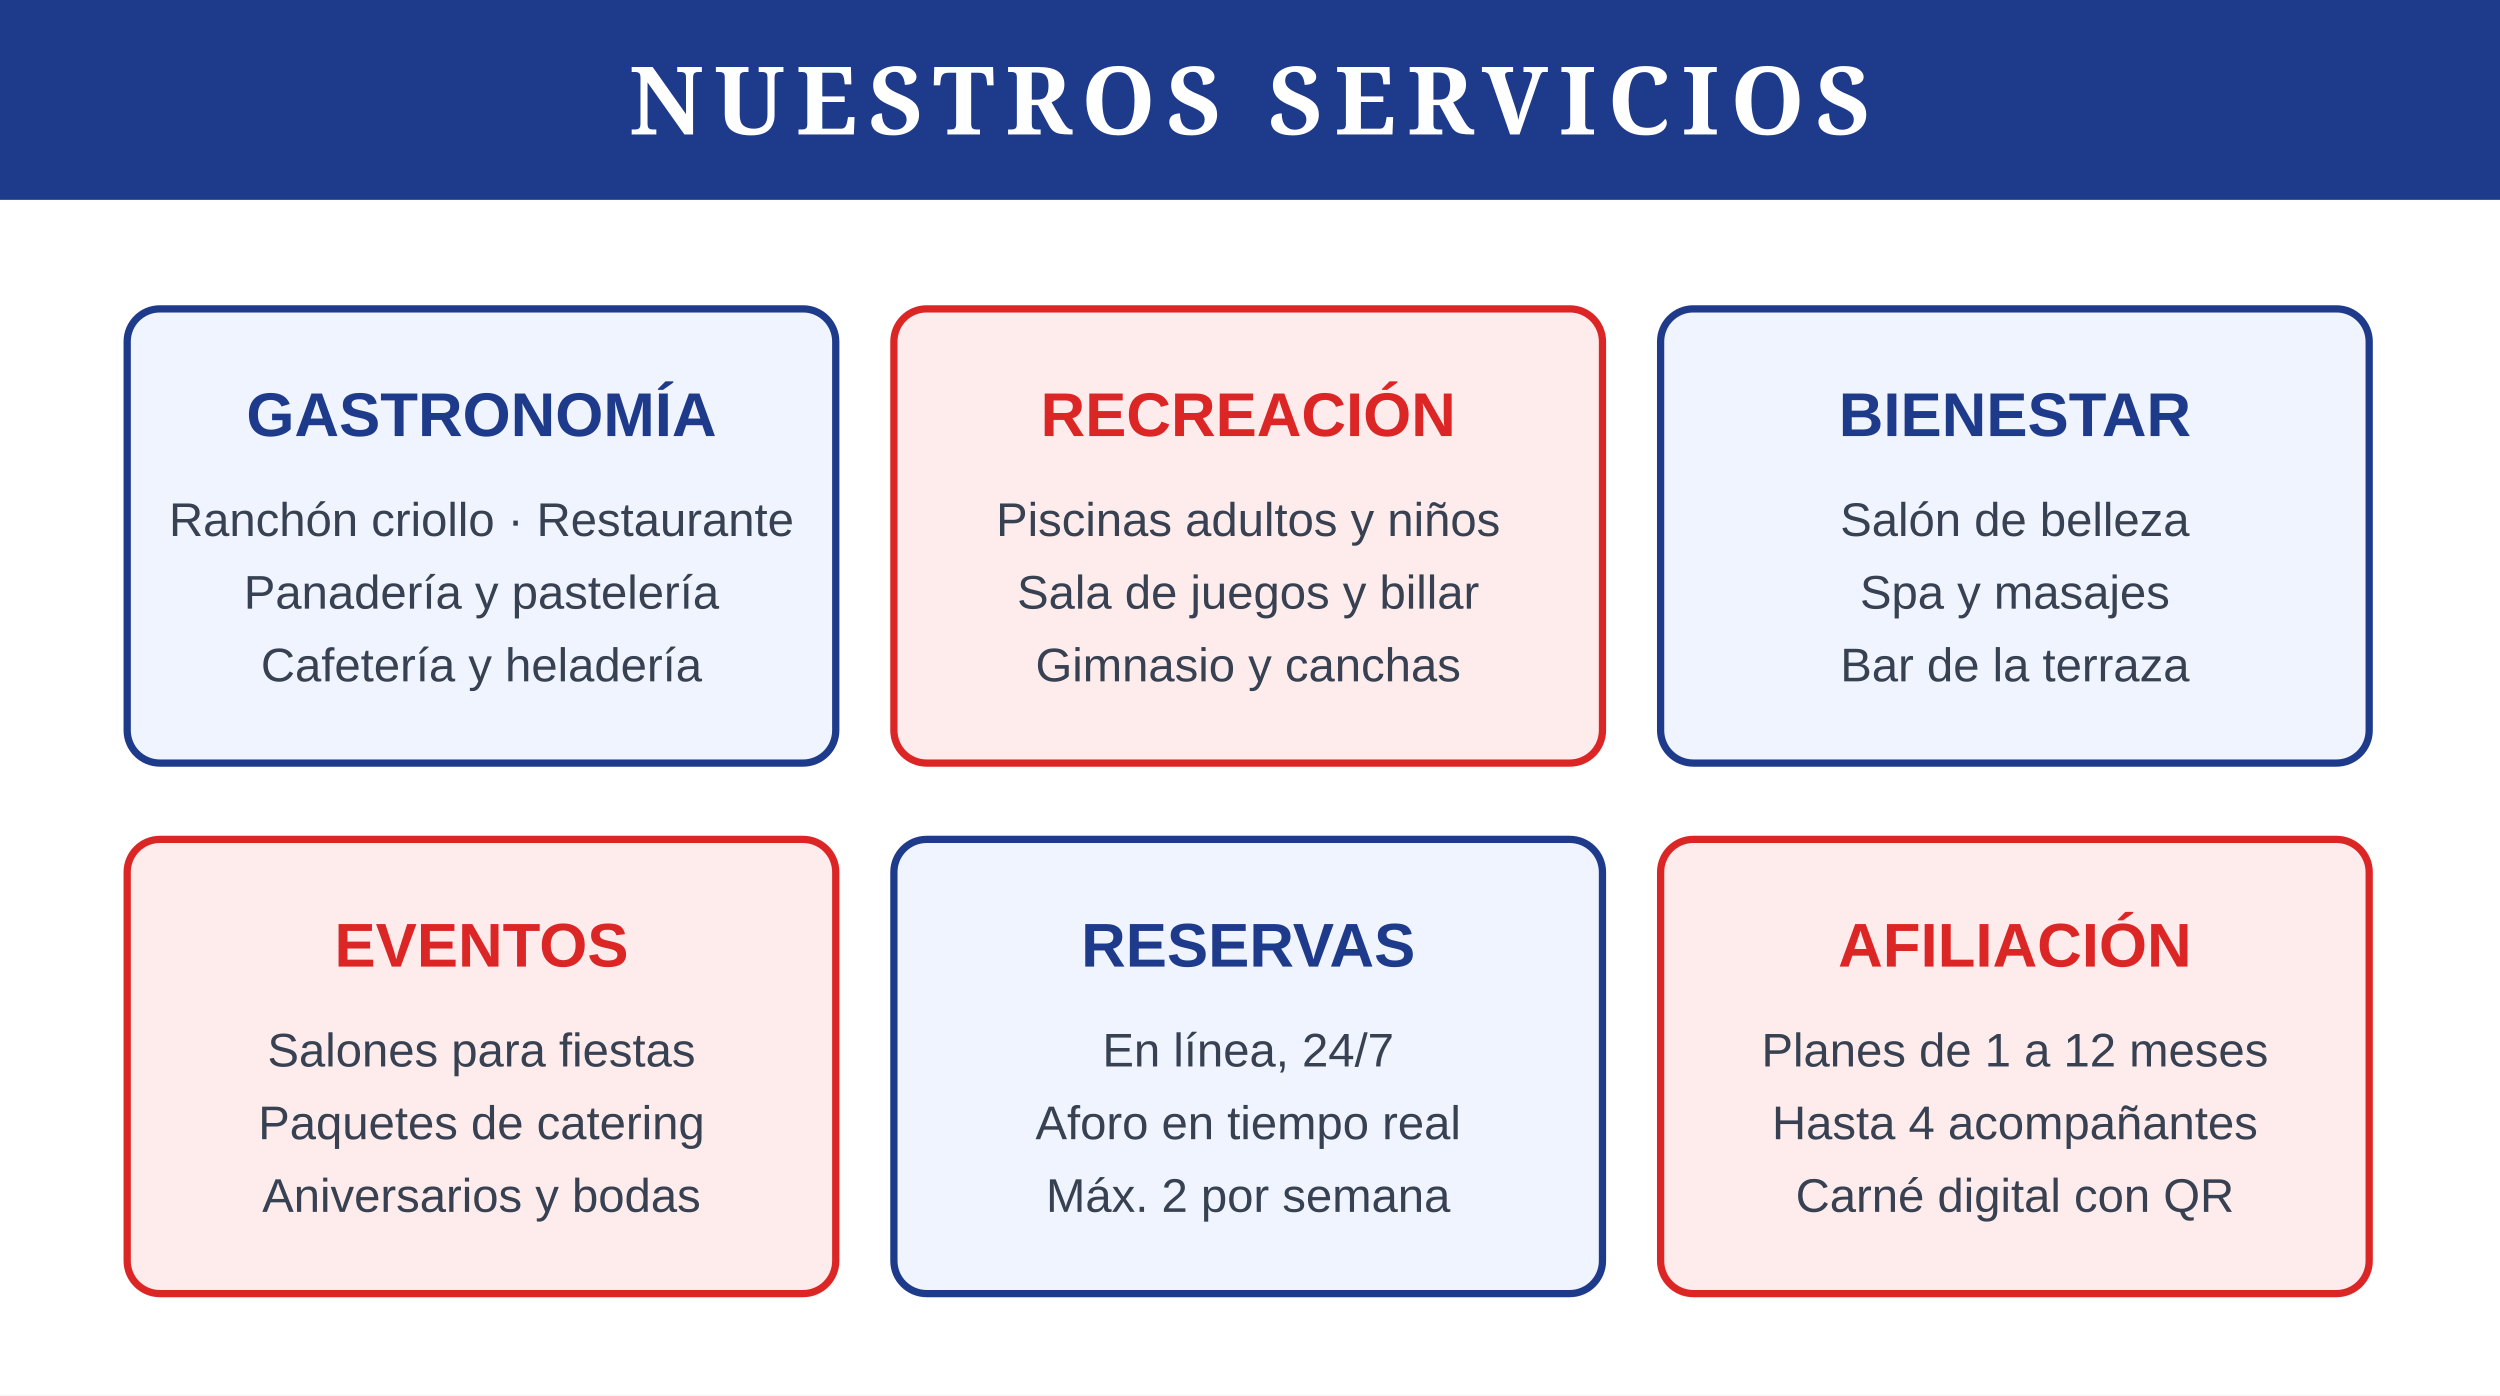
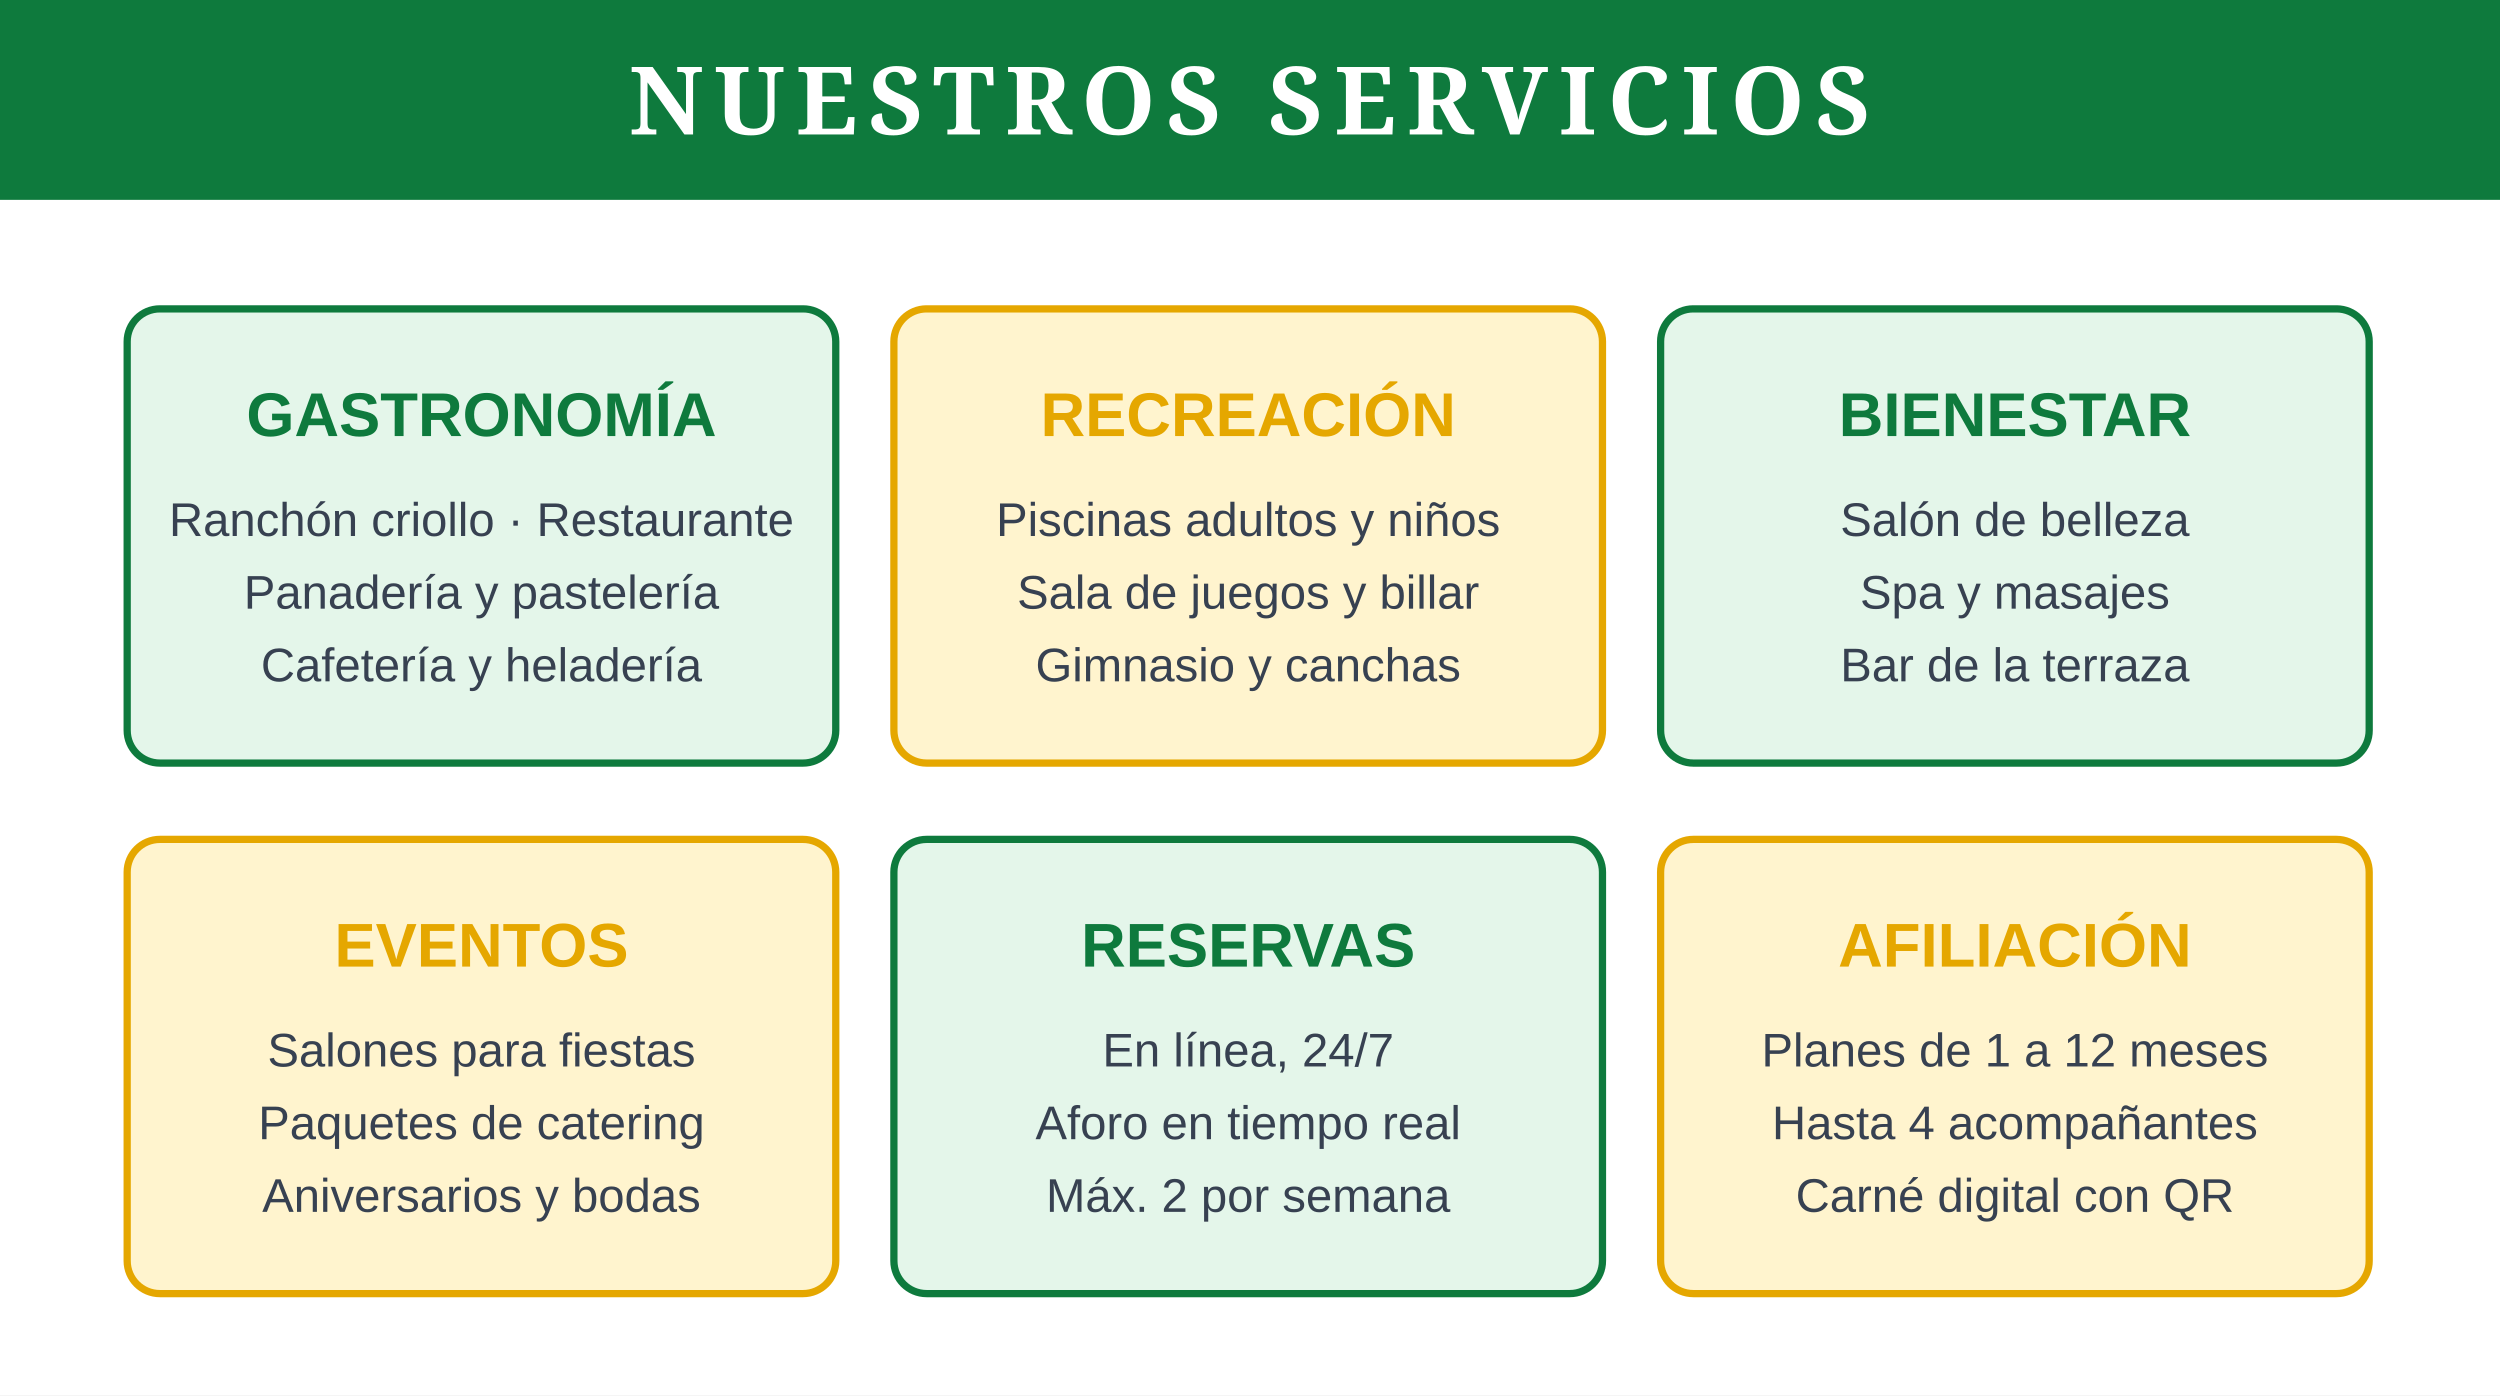
<svg xmlns="http://www.w3.org/2000/svg" viewBox="0 0 1376 768" width="1376" height="768">
  <rect width="1376" height="768" fill="#ffffff" />
-   <rect x="0" y="0" width="1376" height="110" fill="#1E3A8A" />
+   <rect x="0" y="0" width="1376" height="110" fill="#0E7A3D" />
  <text x="688" y="74" text-anchor="middle" font-family="Georgia, serif" font-size="52" font-weight="bold" fill="#ffffff" letter-spacing="6">NUESTROS SERVICIOS</text>
  <g font-family="Arial, Helvetica, sans-serif">
    <g transform="translate(70,170)">
-       <rect width="390" height="250" rx="18" fill="#EFF4FF" stroke="#1E3A8A" stroke-width="4" />
-       <text x="195" y="70" text-anchor="middle" font-size="34" font-weight="bold" fill="#1E3A8A">GASTRONOMÍA</text>
+       <rect width="390" height="250" rx="18" fill="#E4F6EA" stroke="#0E7A3D" stroke-width="4" />
+       <text x="195" y="70" text-anchor="middle" font-size="34" font-weight="bold" fill="#0E7A3D">GASTRONOMÍA</text>
      <text x="195" y="125" text-anchor="middle" font-size="26" fill="#374151">Ranchón criollo · Restaurante</text>
      <text x="195" y="165" text-anchor="middle" font-size="26" fill="#374151">Panadería y pastelería</text>
      <text x="195" y="205" text-anchor="middle" font-size="26" fill="#374151">Cafetería y heladería</text>
    </g>
    <g transform="translate(492,170)">
-       <rect width="390" height="250" rx="18" fill="#FEECEC" stroke="#DC2626" stroke-width="4" />
-       <text x="195" y="70" text-anchor="middle" font-size="34" font-weight="bold" fill="#DC2626">RECREACIÓN</text>
+       <rect width="390" height="250" rx="18" fill="#FFF4CE" stroke="#E5A700" stroke-width="4" />
+       <text x="195" y="70" text-anchor="middle" font-size="34" font-weight="bold" fill="#E5A700">RECREACIÓN</text>
      <text x="195" y="125" text-anchor="middle" font-size="26" fill="#374151">Piscinas adultos y niños</text>
      <text x="195" y="165" text-anchor="middle" font-size="26" fill="#374151">Sala de juegos y billar</text>
      <text x="195" y="205" text-anchor="middle" font-size="26" fill="#374151">Gimnasio y canchas</text>
    </g>
    <g transform="translate(914,170)">
-       <rect width="390" height="250" rx="18" fill="#EFF4FF" stroke="#1E3A8A" stroke-width="4" />
-       <text x="195" y="70" text-anchor="middle" font-size="34" font-weight="bold" fill="#1E3A8A">BIENESTAR</text>
+       <rect width="390" height="250" rx="18" fill="#E4F6EA" stroke="#0E7A3D" stroke-width="4" />
+       <text x="195" y="70" text-anchor="middle" font-size="34" font-weight="bold" fill="#0E7A3D">BIENESTAR</text>
      <text x="195" y="125" text-anchor="middle" font-size="26" fill="#374151">Salón de belleza</text>
      <text x="195" y="165" text-anchor="middle" font-size="26" fill="#374151">Spa y masajes</text>
      <text x="195" y="205" text-anchor="middle" font-size="26" fill="#374151">Bar de la terraza</text>
    </g>
    <g transform="translate(70,462)">
-       <rect width="390" height="250" rx="18" fill="#FEECEC" stroke="#DC2626" stroke-width="4" />
-       <text x="195" y="70" text-anchor="middle" font-size="34" font-weight="bold" fill="#DC2626">EVENTOS</text>
+       <rect width="390" height="250" rx="18" fill="#FFF4CE" stroke="#E5A700" stroke-width="4" />
+       <text x="195" y="70" text-anchor="middle" font-size="34" font-weight="bold" fill="#E5A700">EVENTOS</text>
      <text x="195" y="125" text-anchor="middle" font-size="26" fill="#374151">Salones para fiestas</text>
      <text x="195" y="165" text-anchor="middle" font-size="26" fill="#374151">Paquetes de catering</text>
      <text x="195" y="205" text-anchor="middle" font-size="26" fill="#374151">Aniversarios y bodas</text>
    </g>
    <g transform="translate(492,462)">
-       <rect width="390" height="250" rx="18" fill="#EFF4FF" stroke="#1E3A8A" stroke-width="4" />
-       <text x="195" y="70" text-anchor="middle" font-size="34" font-weight="bold" fill="#1E3A8A">RESERVAS</text>
+       <rect width="390" height="250" rx="18" fill="#E4F6EA" stroke="#0E7A3D" stroke-width="4" />
+       <text x="195" y="70" text-anchor="middle" font-size="34" font-weight="bold" fill="#0E7A3D">RESERVAS</text>
      <text x="195" y="125" text-anchor="middle" font-size="26" fill="#374151">En línea, 24/7</text>
      <text x="195" y="165" text-anchor="middle" font-size="26" fill="#374151">Aforo en tiempo real</text>
      <text x="195" y="205" text-anchor="middle" font-size="26" fill="#374151">Máx. 2 por semana</text>
    </g>
    <g transform="translate(914,462)">
-       <rect width="390" height="250" rx="18" fill="#FEECEC" stroke="#DC2626" stroke-width="4" />
-       <text x="195" y="70" text-anchor="middle" font-size="34" font-weight="bold" fill="#DC2626">AFILIACIÓN</text>
+       <rect width="390" height="250" rx="18" fill="#FFF4CE" stroke="#E5A700" stroke-width="4" />
+       <text x="195" y="70" text-anchor="middle" font-size="34" font-weight="bold" fill="#E5A700">AFILIACIÓN</text>
      <text x="195" y="125" text-anchor="middle" font-size="26" fill="#374151">Planes de 1 a 12 meses</text>
      <text x="195" y="165" text-anchor="middle" font-size="26" fill="#374151">Hasta 4 acompañantes</text>
      <text x="195" y="205" text-anchor="middle" font-size="26" fill="#374151">Carné digital con QR</text>
    </g>
  </g>
</svg>
